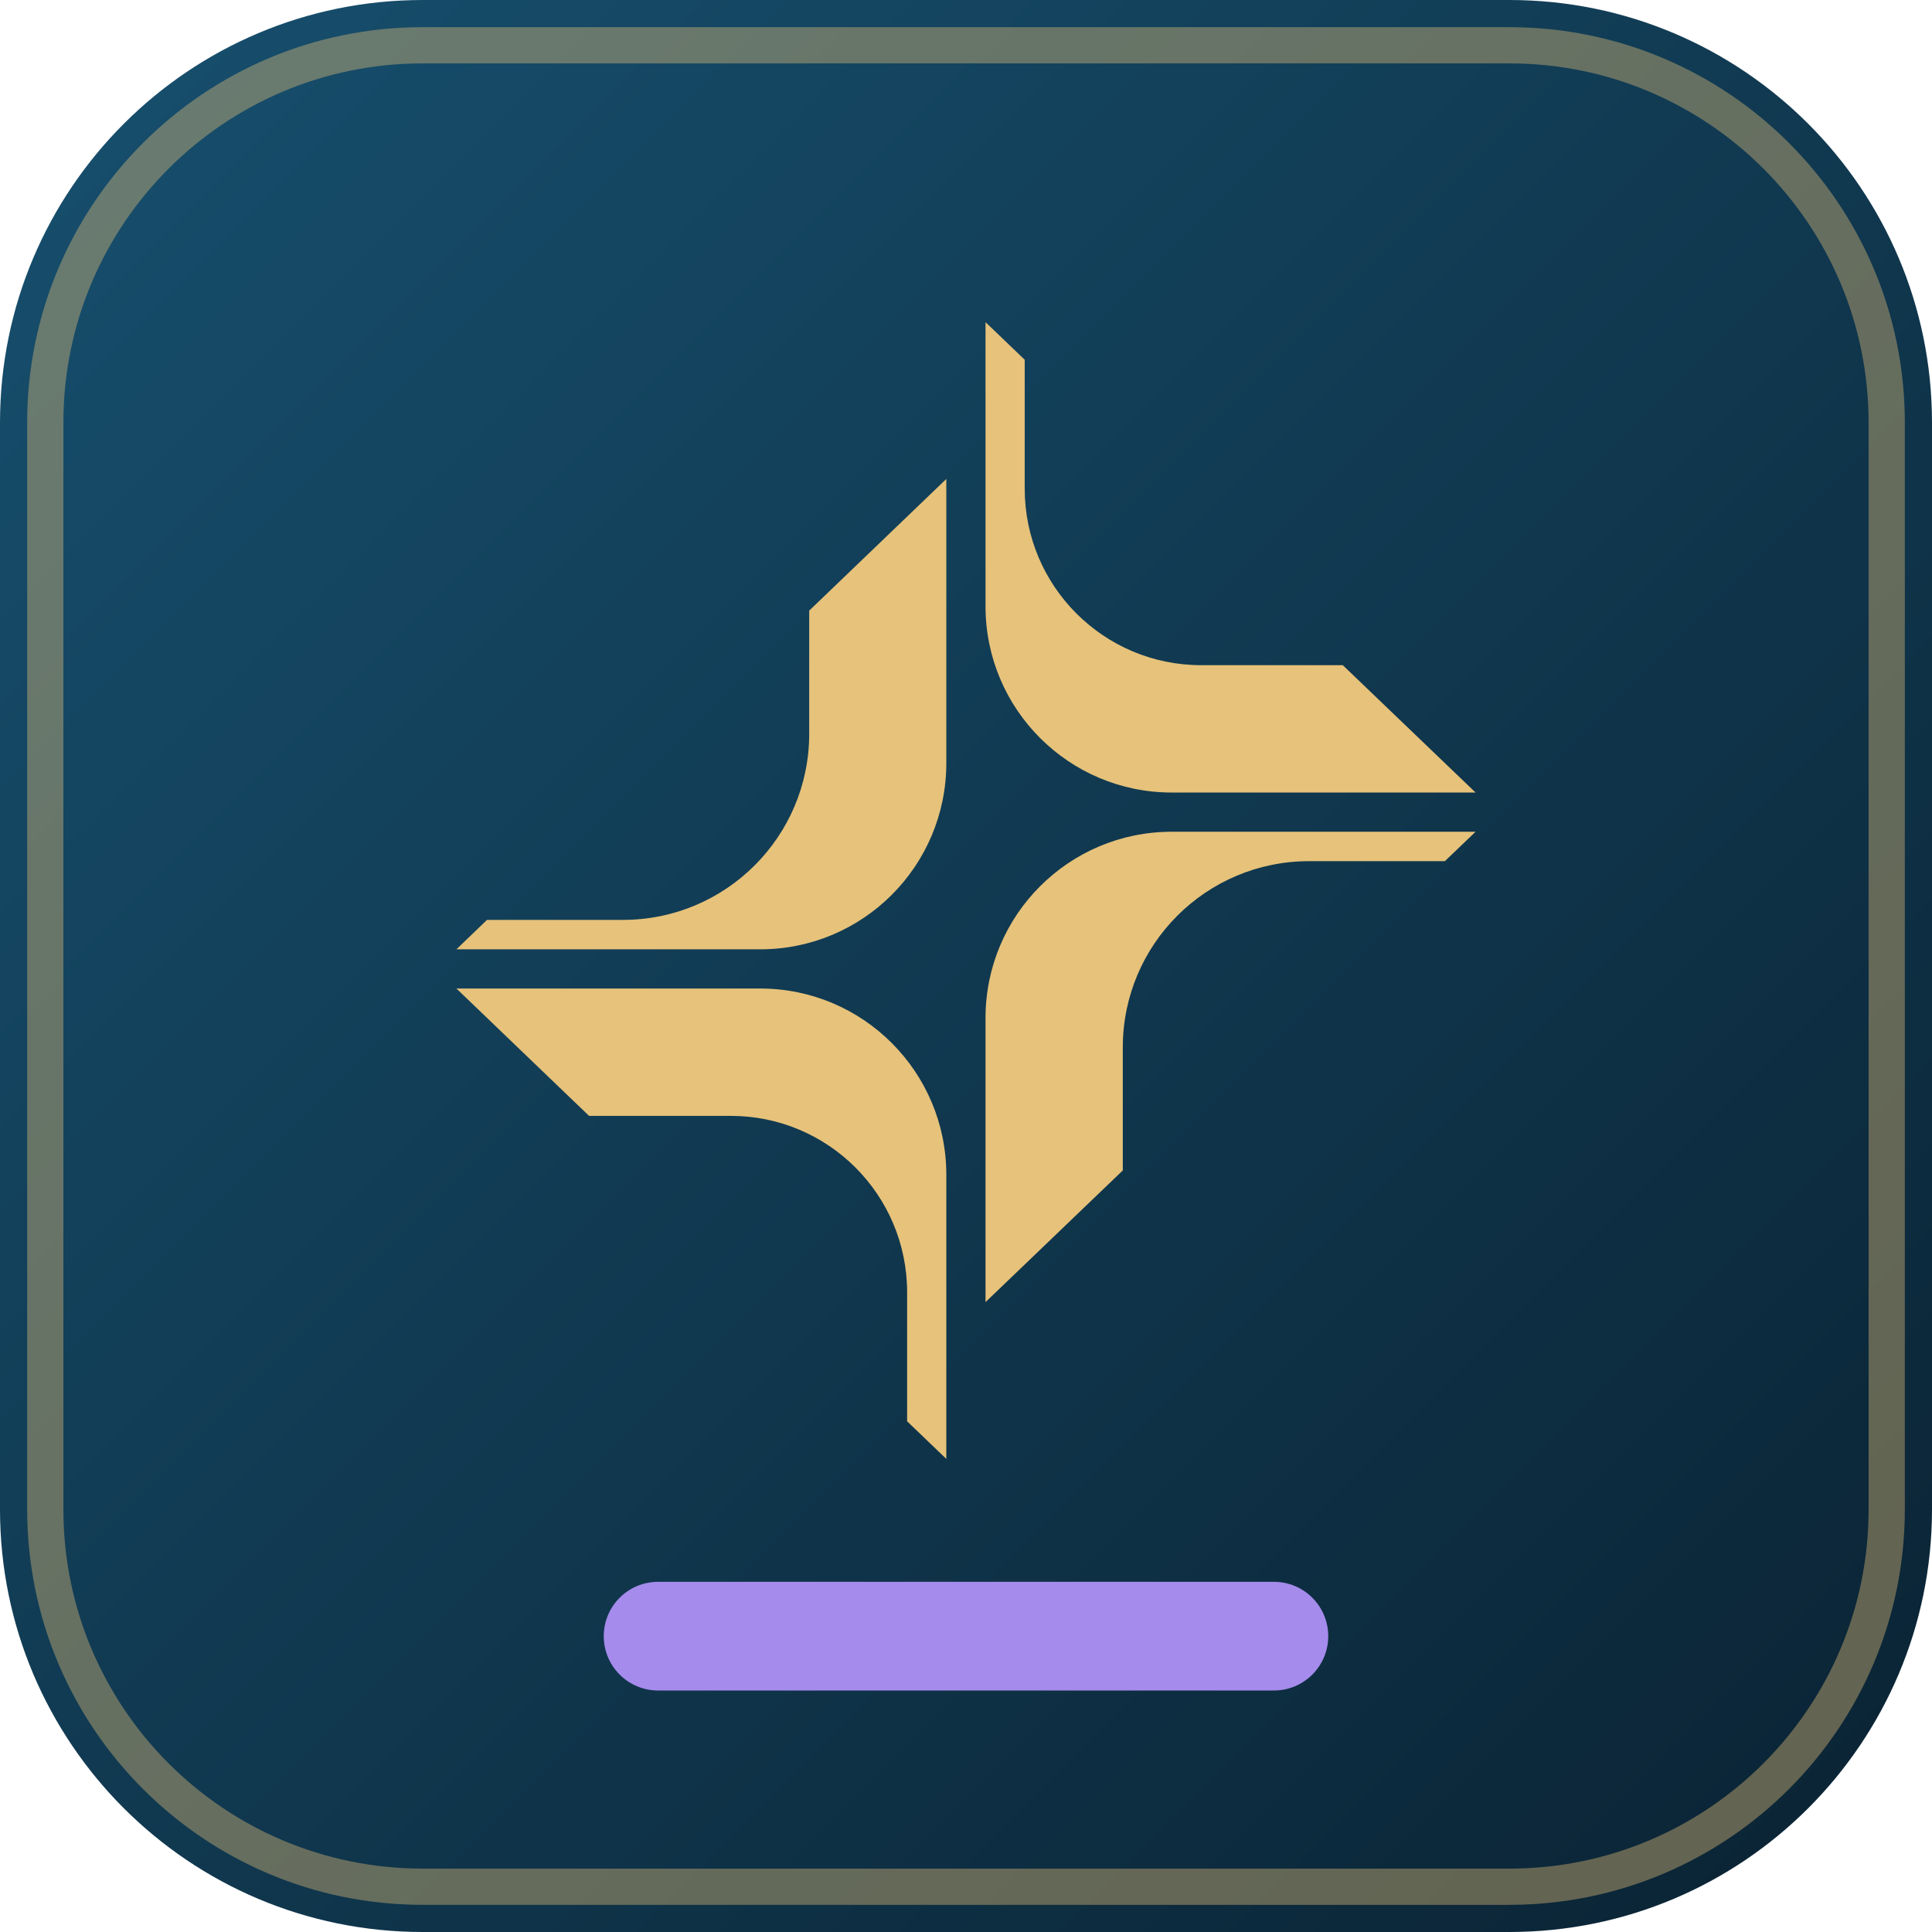
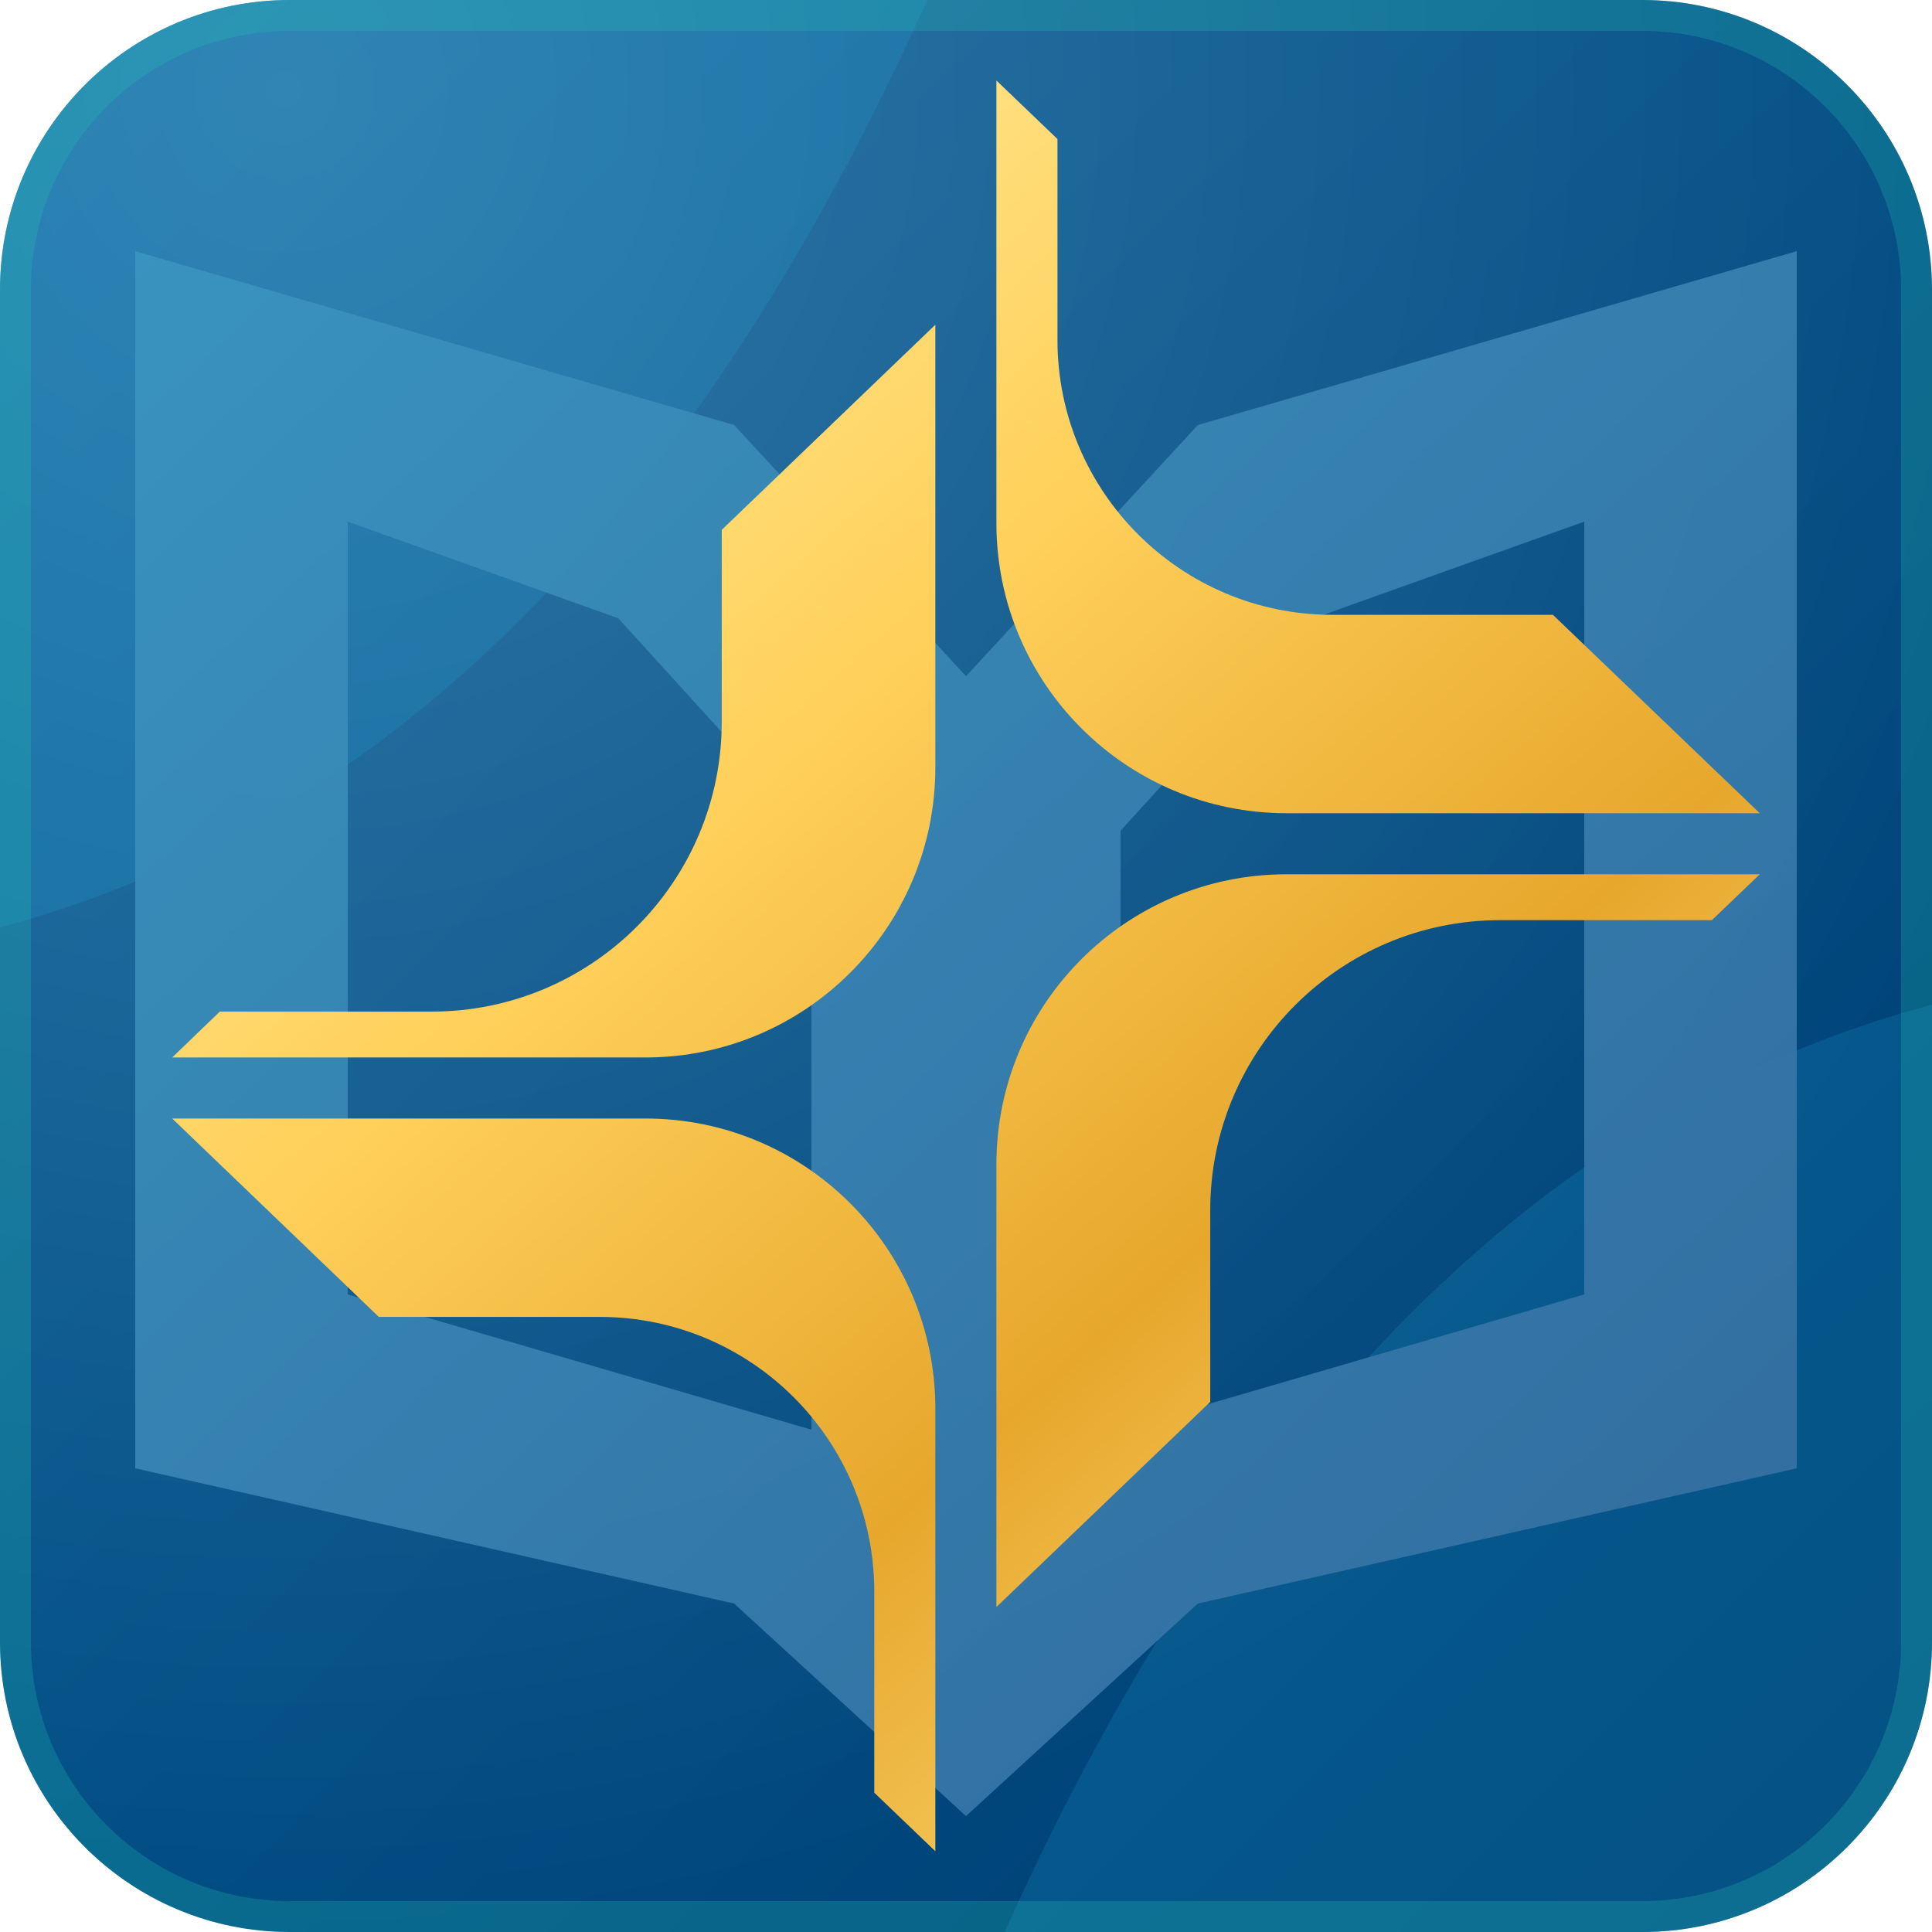
- <svg xmlns="http://www.w3.org/2000/svg" viewBox="0 0 64 64">
+ <svg xmlns="http://www.w3.org/2000/svg" viewBox="0 0 100 100">
  <defs>
-     <linearGradient id="p" x1="0" y1="0" x2="1" y2="1">
-       <stop offset="0" stop-color="#17506f" />
-       <stop offset="1" stop-color="#0a2232" />
+     <linearGradient id="bg" x2="1" y2="1">
+       <stop stop-color="#005D99" />
+       <stop offset="1" stop-color="#003D70" />
    </linearGradient>
+     <clipPath id="clip">
+       <rect width="100" height="100" rx="15" />
+     </clipPath>
+     <linearGradient id="gold" x1="0" y1="0" x2=".8" y2="1">
+       <stop stop-color="#FFF4B0" />
+       <stop offset=".42" stop-color="#FFD05A" />
+       <stop offset=".72" stop-color="#E7A72D" />
+       <stop offset="1" stop-color="#FFDE78" />
+     </linearGradient>
+     <linearGradient id="ribbon" x1="0" y1="0" x2="1" y2="1">
+       <stop stop-color="#3A94C0" />
+       <stop offset="1" stop-color="#346B9E" />
+     </linearGradient>
+     <radialGradient id="light" cx=".15" cy=".05" r=".95">
+       <stop stop-color="#FFFFFF" stop-opacity=".20" />
+       <stop offset="1" stop-color="#FFFFFF" stop-opacity="0" />
+     </radialGradient>
  </defs>
-   <rect width="64" height="64" rx="14" fill="url(#p)" />
-   <rect x="1.5" y="1.5" width="61" height="61" rx="12.5" fill="none" stroke="#e6c27a" stroke-opacity=".4" stroke-width="1.2" />
-   <g transform="translate(32,29.5) scale(.53) translate(-351.19,-269.375)" fill="#e6c27a">
-     <path d="M349.96 304.90L349.96 287.14C349.96 280.71 344.75 275.50 338.33 275.50L319.34 275.50L327.63 283.46L336.49 283.46C342.58 283.46 347.51 288.40 347.51 294.49L347.51 302.55L349.96 304.90" />
-     <path d="M352.41 233.85L352.41 251.61C352.41 258.04 357.62 263.25 364.05 263.25L383.04 263.25L374.74 255.29L365.89 255.29C359.80 255.29 354.86 250.35 354.86 244.26L354.86 236.20L352.41 233.85" />
-     <path d="M349.96 261.41L349.96 243.65L341.39 251.88L341.39 259.58C341.39 266.00 336.18 271.21 329.75 271.21L321.25 271.21L319.34 273.05L338.33 273.05C344.75 273.05 349.96 267.84 349.96 261.41" />
-     <path d="M352.41 277.34L352.41 295.10L360.99 286.87L360.99 279.18C360.99 272.75 366.20 267.54 372.63 267.54L381.12 267.54L383.04 265.70L364.05 265.70C357.62 265.70 352.41 270.91 352.41 277.34" />
+   <g clip-path="url(#clip)">
+     <rect width="100" height="100" fill="url(#bg)" />
+     <rect width="100" height="100" fill="url(#light)" />
+     <path d="M0 0H48Q30 40 0 48ZM100 100H52Q70 60 100 52Z" fill="#20B6EC" opacity=".16" />
+     <g opacity=".95" fill="url(#ribbon)">
+       <path fill-rule="evenodd" d="M7 13L38 22L50 35L62 22L93 13V76L62 83L50 94L38 83L7 76Z M18 27V67L42 74V43L32 32Z M82 27V67L58 74V43L68 32Z" />
+     </g>
+     <path fill="url(#gold)" transform="translate(50 50) scale(1.29) translate(-351.19 -269.38)" d="M349.96 304.90V287.14C349.96 280.71 344.75 275.50 338.33 275.50H319.34L327.63 283.46H336.49C342.58 283.46 347.51 288.40 347.51 294.49V302.55Z M352.41 233.85V251.61C352.41 258.04 357.62 263.25 364.05 263.25H383.04L374.74 255.29H365.89C359.80 255.29 354.86 250.35 354.86 244.26V236.20Z M349.96 261.41V243.65L341.39 251.88V259.58C341.39 266 336.18 271.21 329.75 271.21H321.25L319.34 273.05H338.33C344.75 273.05 349.96 267.84 349.96 261.41Z M352.41 277.34V295.10L360.99 286.87V279.18C360.99 272.75 366.20 267.54 372.63 267.54H381.12L383.04 265.70H364.05C357.62 265.70 352.41 270.91 352.41 277.34Z" />
+     <rect x=".8" y=".8" width="98.4" height="98.4" rx="14.2" fill="none" stroke="#27C5B4" stroke-opacity=".25" stroke-width="1.6" />
  </g>
-   <rect x="20" y="52.4" width="24" height="3.6" rx="1.8" fill="#a58bec" />
</svg>
